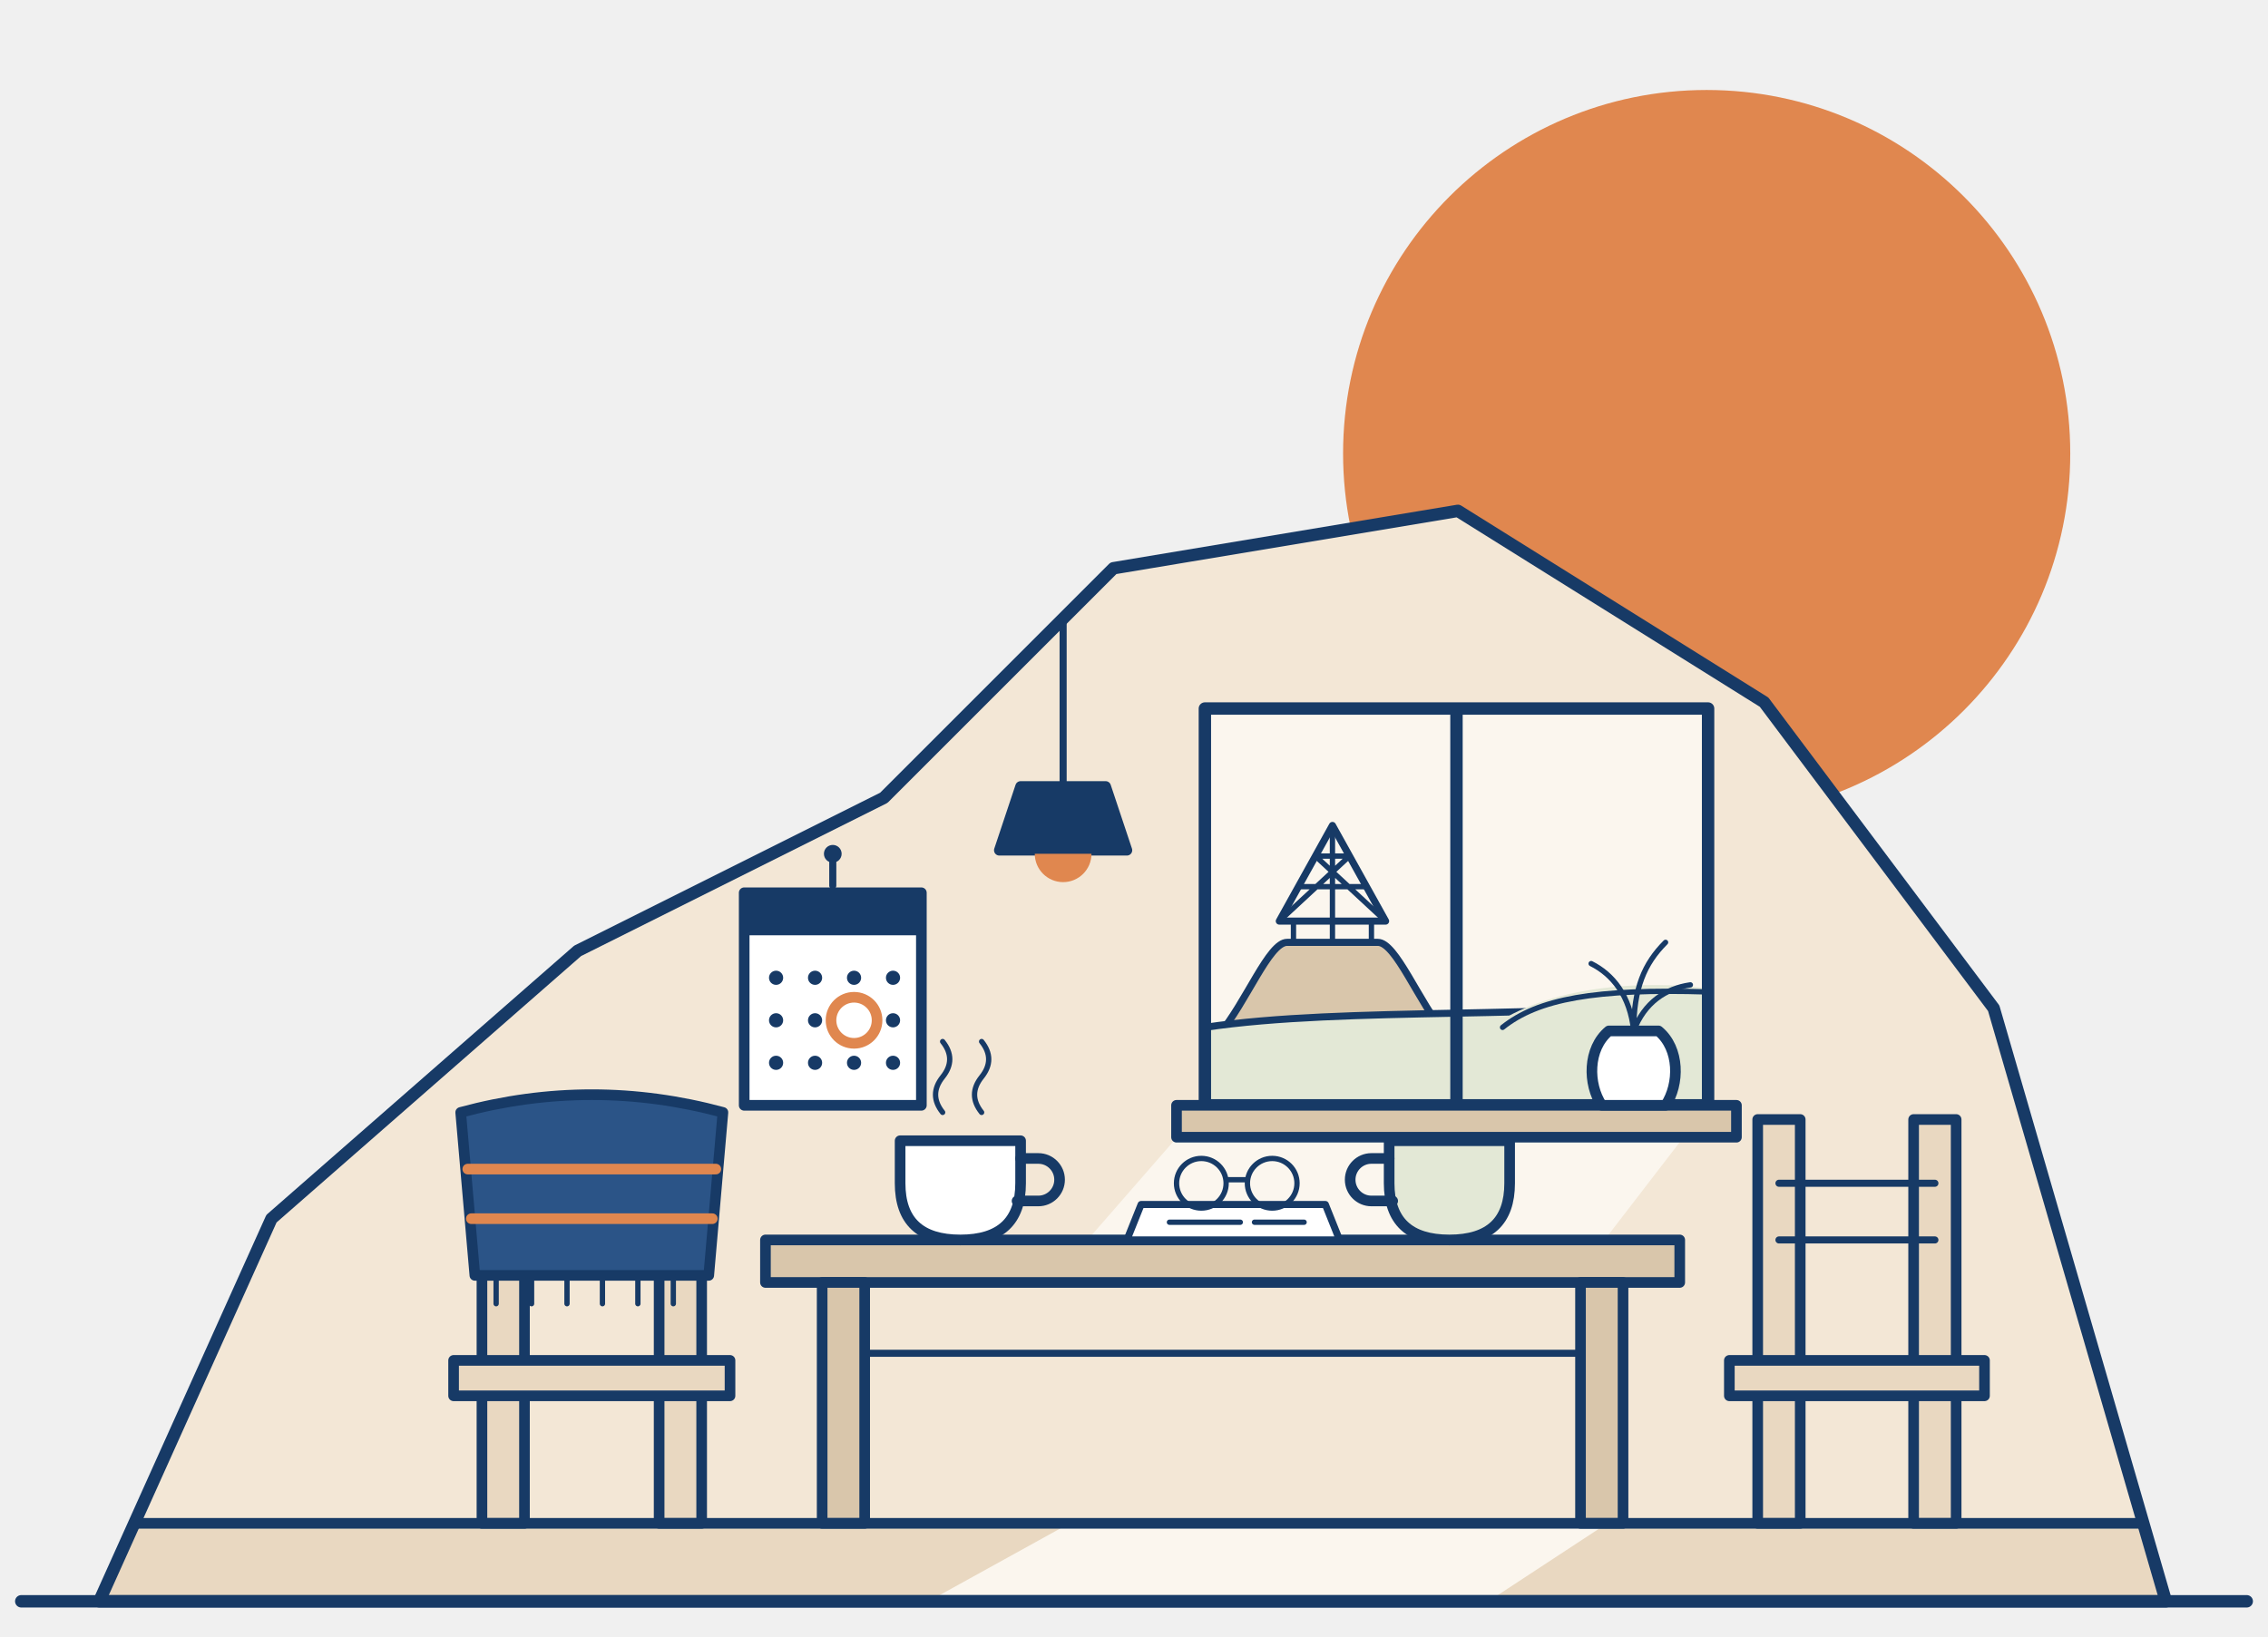
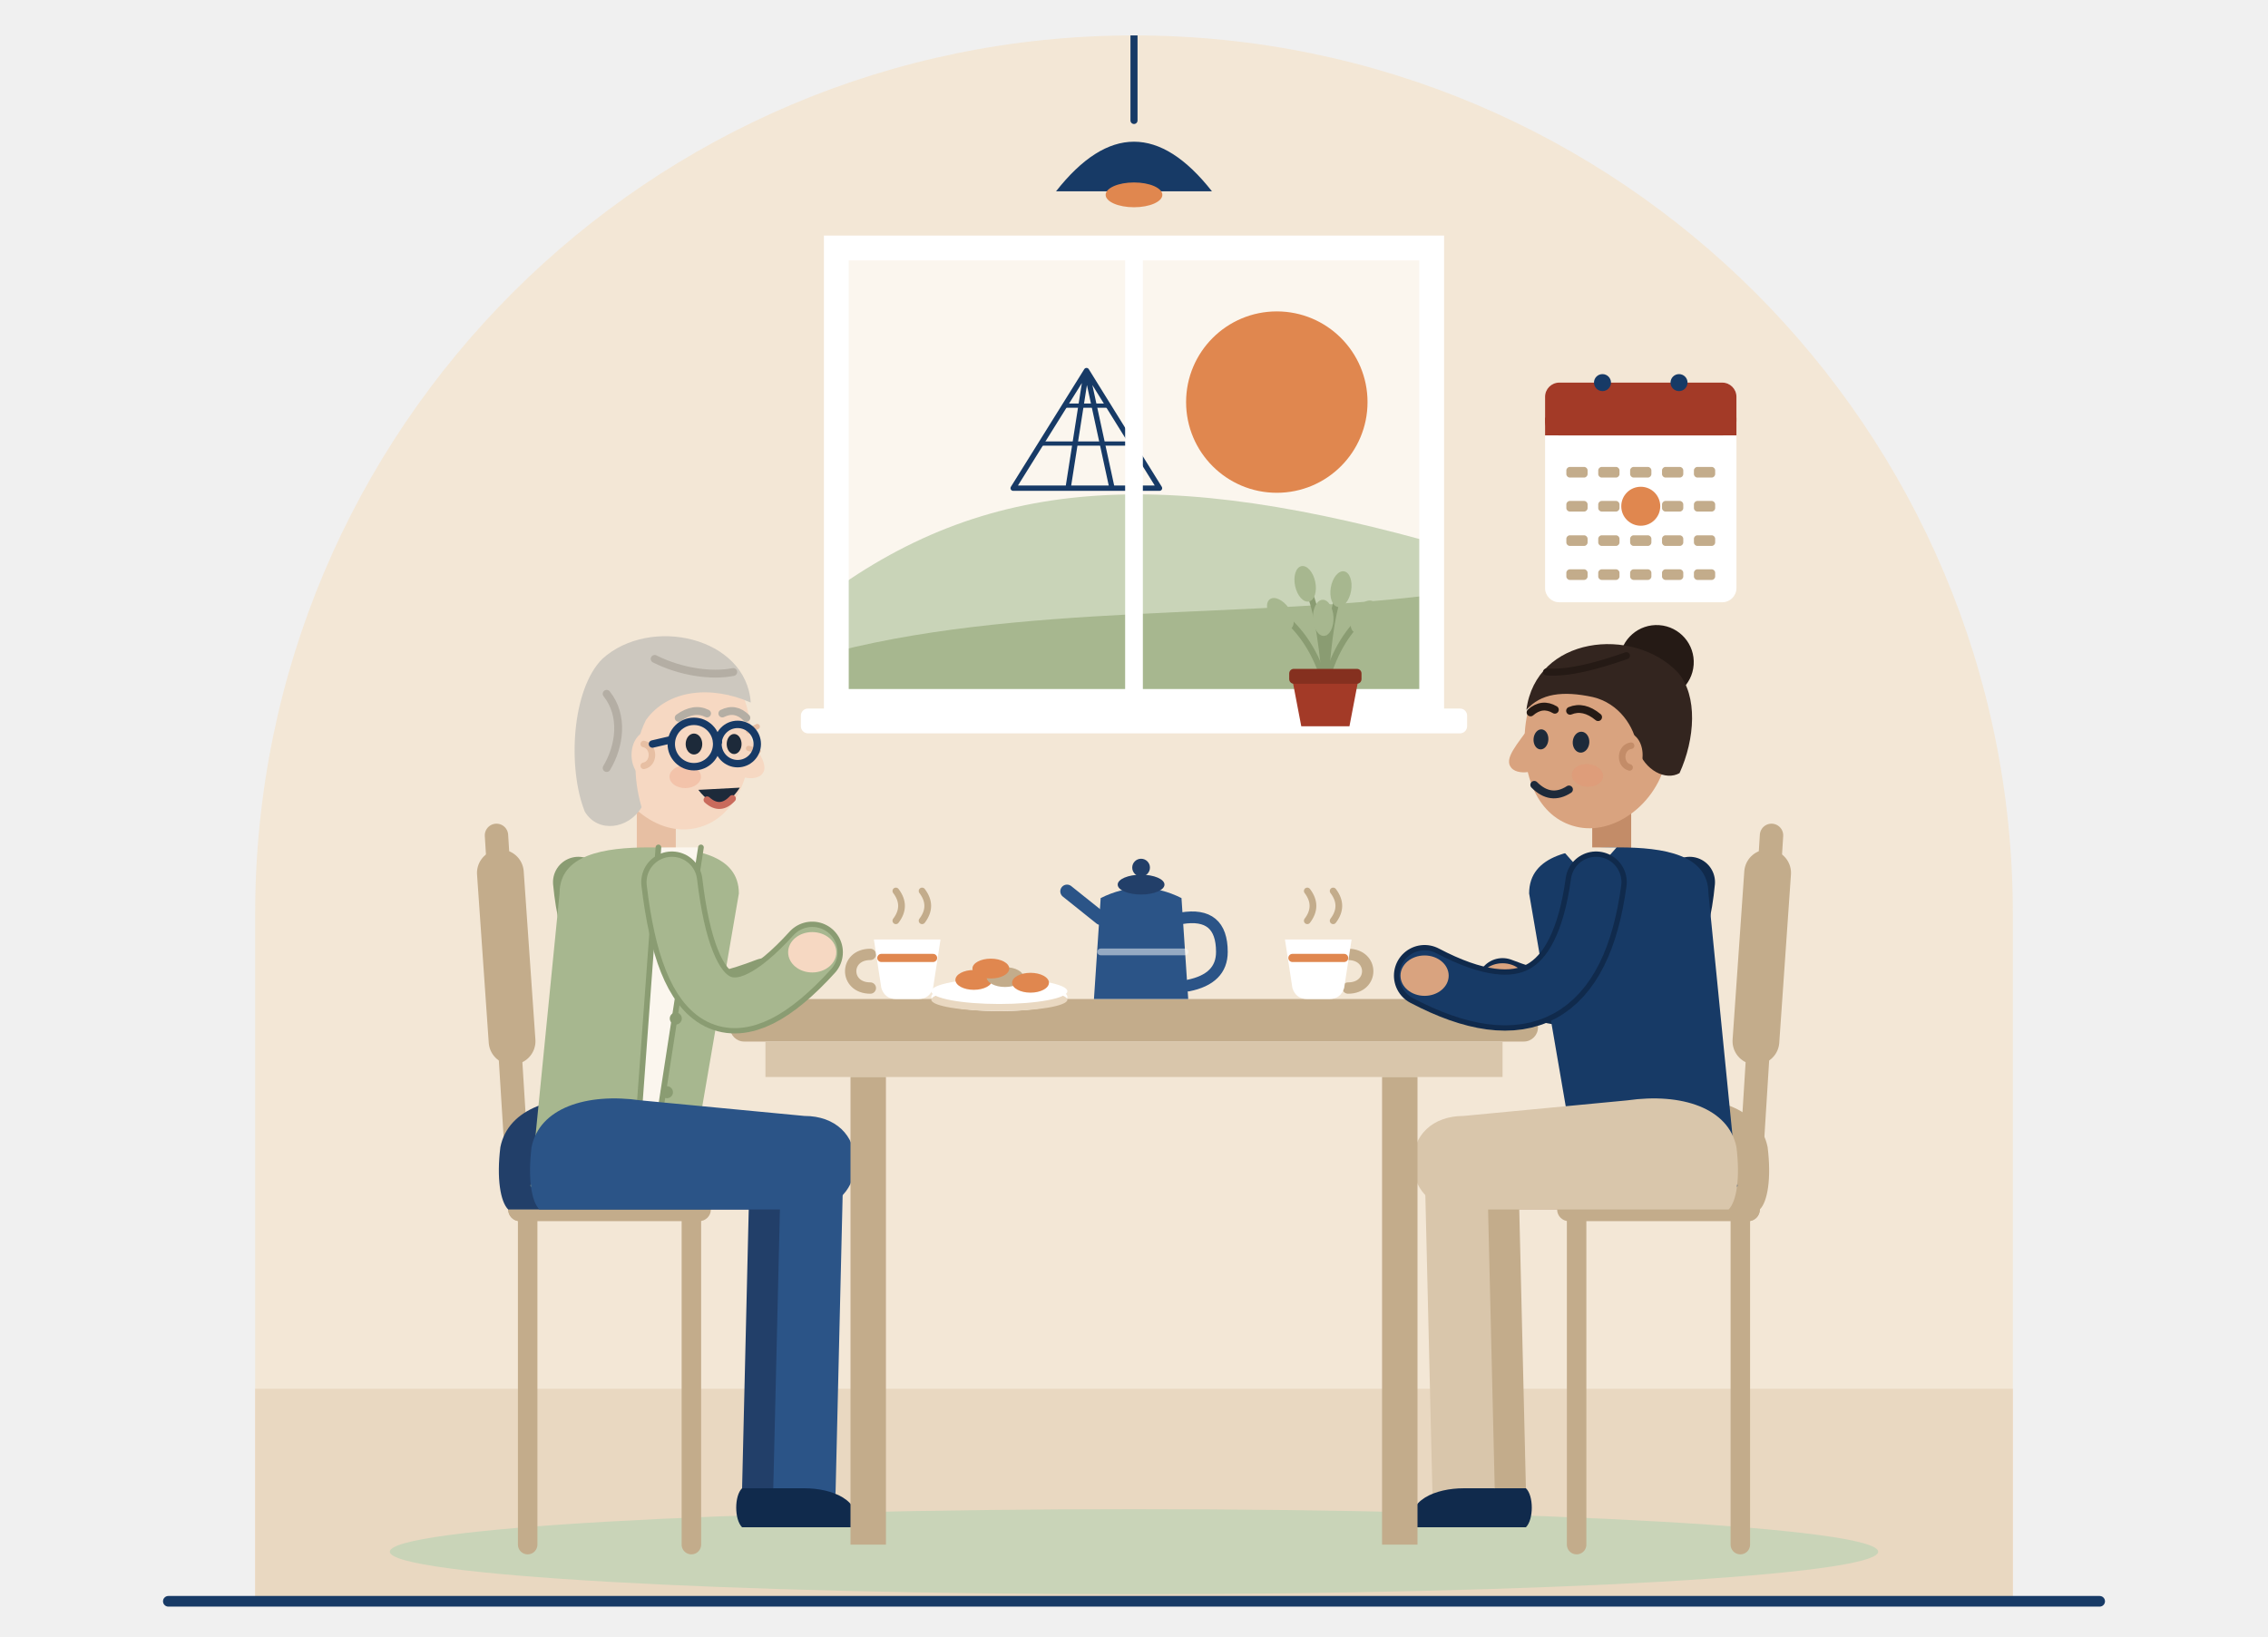
<svg xmlns="http://www.w3.org/2000/svg" viewBox="0 0 640 462" fill="none" stroke-linecap="round" stroke-linejoin="round">
-   <defs>
-     <clipPath id="fels">
-       <path d="M28.0 452.0 76.6 344.0 163.0 268.4 249.4 225.2 314.2 160.4 411.4 144.2 497.8 198.2 562.6 284.6 611.2 452.0z" />
+   <clipPath id="hero">
+     <path d="M72 452 L72 258 A248 248 0 0 1 568 258 L568 452 Z" />
+   </clipPath>
+   <g clip-path="url(#hero)">
+     <rect x="0" y="0" width="640" height="462" fill="#f3e7d6" />
+     <rect x="0" y="392" width="640" height="70" fill="#e9d8c1" />
+     <clipPath id="f23670">
+       <rect x="236" y="70" width="168" height="128" />
    </clipPath>
-   </defs>
-   <circle cx="481.6" cy="128.0" r="102.6" fill="#e0874f" />
-   <g clip-path="url(#fels)">
-     <path fill="#f3e7d6" d="M0 0h640v462H0z" />
-     <path fill="#e9d8c1" d="M0 430h640v462H0z" />
-     <clipPath id="fenster">
-       <path d="M340 200H482V312H340z" />
-     </clipPath>
-     <g clip-path="url(#fenster)">
-       <path fill="#fbf6ee" d="M340 200H482V312H340z" />
-       <path fill="#d9c6ab" stroke="#173a66" stroke-width="2" d="M344 292C351.68 282.9 358.08 266 363.2 266H388.8C393.92 266 400.32 282.9 408 292Z" />
-       <path stroke="#173a66" stroke-width="1.5" d="M361.0 260L376 233L391.0 260ZM365.0 260V266M376 260V266M387.0 260V266M366.4 250.28H385.6M371.2 241.64H380.8M361.0 260L380.8 241.64M391.0 260L371.2 241.64M376 233V260" />
-       <path stroke="#173a66" stroke-width="2" d="M361.0 260L376 233L391.0 260Z" />
-       <path fill="#e3e8d6" stroke="#173a66" stroke-width="2" d="M340 290C380 284 440 288 482 282V312H340z" />
-       <path fill="#e3e8d6" d="M418 292C432 280 458 276 482 279V300H418z" />
-       <path stroke="#173a66" stroke-width="1.5" d="M424 290c10-8 26-11 58-10" />
+     <g clip-path="url(#f23670)">
+       <rect x="236" y="70" width="168" height="128" fill="#fbf6ee" />
+       <circle cx="360.3" cy="113.5" r="25.6" fill="#e0874f" />
+       <path d="M231 169.8 C278 134 328.4 131.4 409 154.5 L409 203 231 203 Z" fill="#c9d4b8" />
+       <path d="M285.9 137.8 306.6 104.6 327.2 137.8 Z M306.6 104.6 L301.4 137.8 M306.6 104.6 L313.8 137.8" stroke="#173a66" stroke-width="1.5" />
+       <path d="M293.8 125.2 L319.4 125.2 M300.4 114.5 L312.8 114.5" stroke="#173a66" stroke-width="1.2" />
+       <path d="M231 185.2 C286.4 169.8 353.6 175 409 167.3 L409 203 231 203 Z" fill="#a7b78f" />
    </g>
-     <path fill="#fbf6ee" d="M340 312H482L452 351H306z" />
-     <path fill="#fbf6ee" d="M300 431H452L420 452H262z" />
-     <path stroke="#173a66" stroke-width="3.5" d="M340 200H482V312H340zM411 200V312" />
-     <path fill="#d9c6ab" stroke="#173a66" stroke-width="3" d="M332 312H490V321H332z" />
-     <path fill="#ffffff" stroke="#173a66" stroke-width="3" d="M452 312c-4-6-4-16 2-21h14c6 5 6 15 2 21z" />
-     <path stroke="#173a66" stroke-width="1.5" d="M461 291c-1-10-6-16-12-19M461 291c0-12 3-19 9-25M461 291c3-8 9-12 16-13" />
-     <path stroke="#173a66" stroke-width="2" d="M300 168V222" />
-     <path fill="#173a66" stroke="#173a66" stroke-width="3" d="M282 240l6-18h24l6 18z" />
-     <path fill="#e0874f" d="M292 241a8 8 0 0 0 16 0z" />
-     <path stroke="#173a66" stroke-width="2" d="M235 250l0-8" />
-     <circle cx="235" cy="241" r="2.5" fill="#173a66" />
-     <path fill="#ffffff" stroke="#173a66" stroke-width="3" d="M210 252h50v60h-50z" />
-     <path fill="#173a66" d="M210 252h50v12h-50z" />
-     <g fill="#173a66">
-       <circle cx="219" cy="276" r="2" />
-       <circle cx="230" cy="276" r="2" />
-       <circle cx="241" cy="276" r="2" />
-       <circle cx="252" cy="276" r="2" />
-       <circle cx="219" cy="288" r="2" />
-       <circle cx="230" cy="288" r="2" />
-       <circle cx="252" cy="288" r="2" />
-       <circle cx="219" cy="300" r="2" />
-       <circle cx="230" cy="300" r="2" />
-       <circle cx="241" cy="300" r="2" />
-       <circle cx="252" cy="300" r="2" />
+     <path d="M232.5 66.5 h175 v135 h-175 Z M239.5 73.5 v121 h161 v-121 Z" fill="#ffffff" fill-rule="evenodd" />
+     <rect x="317.5" y="70" width="5" height="128" fill="#ffffff" />
+     <rect x="226" y="200" width="188" height="7" rx="2" fill="#ffffff" />
+     <path d="M374 193.1 Q370.2 180.1 361.3 173.3" stroke="#8a9c72" stroke-width="1.7" />
+     <ellipse cx="361.3" cy="173.3" rx="5.1" ry="2.9" fill="#a7b78f" transform="rotate(-125 361.3 173.3)" />
+     <path d="M374 193.1 Q372.3 171.6 368.3 164.8" stroke="#8a9c72" stroke-width="1.7" />
+     <ellipse cx="368.3" cy="164.8" rx="5.1" ry="2.9" fill="#a7b78f" transform="rotate(-102 368.3 164.8)" />
+     <path d="M374 193.1 Q375.3 173.1 378.4 166.3" stroke="#8a9c72" stroke-width="1.7" />
+     <ellipse cx="378.4" cy="166.3" rx="5.1" ry="2.9" fill="#a7b78f" transform="rotate(-80 378.4 166.3)" />
+     <path d="M374 193.1 Q377.2 180.9 384.8 174.1" stroke="#8a9c72" stroke-width="1.7" />
+     <ellipse cx="384.8" cy="174.1" rx="5.1" ry="2.9" fill="#a7b78f" transform="rotate(-58 384.8 174.1)" />
+     <path d="M374 193.1 Q373.8 181.2 373.4 174.4" stroke="#8a9c72" stroke-width="1.7" />
+     <ellipse cx="373.4" cy="174.4" rx="5.1" ry="2.9" fill="#a7b78f" transform="rotate(-92 373.4 174.4)" />
+     <path d="M364.6 191.4 L383.4 191.4 380.8 205 367.2 205 Z" fill="#a33a27" />
+     <rect x="363.8" y="188.8" width="20.4" height="4.2" rx="1.3" fill="#85301f" />
+     <rect x="436" y="108" width="54" height="62" rx="4" fill="#ffffff" />
+     <rect x="436" y="108" width="54" height="14.9" rx="4" fill="#a33a27" />
+     <rect x="436" y="117.9" width="54" height="5" fill="#a33a27" />
+     <circle cx="452.2" cy="108" r="2.4" fill="#173a66" />
+     <circle cx="473.8" cy="108" r="2.4" fill="#173a66" />
+     <rect x="442" y="131.8" width="6" height="3" rx="1" fill="#c3ac8b" />
+     <rect x="451" y="131.8" width="6" height="3" rx="1" fill="#c3ac8b" />
+     <rect x="460" y="131.8" width="6" height="3" rx="1" fill="#c3ac8b" />
+     <rect x="469" y="131.8" width="6" height="3" rx="1" fill="#c3ac8b" />
+     <rect x="478" y="131.8" width="6" height="3" rx="1" fill="#c3ac8b" />
+     <rect x="442" y="141.4" width="6" height="3" rx="1" fill="#c3ac8b" />
+     <rect x="451" y="141.4" width="6" height="3" rx="1" fill="#c3ac8b" />
+     <circle cx="463" cy="142.9" r="5.5" fill="#e0874f" />
+     <rect x="469" y="141.4" width="6" height="3" rx="1" fill="#c3ac8b" />
+     <rect x="478" y="141.4" width="6" height="3" rx="1" fill="#c3ac8b" />
+     <rect x="442" y="151.1" width="6" height="3" rx="1" fill="#c3ac8b" />
+     <rect x="451" y="151.1" width="6" height="3" rx="1" fill="#c3ac8b" />
+     <rect x="460" y="151.1" width="6" height="3" rx="1" fill="#c3ac8b" />
+     <rect x="469" y="151.1" width="6" height="3" rx="1" fill="#c3ac8b" />
+     <rect x="478" y="151.1" width="6" height="3" rx="1" fill="#c3ac8b" />
+     <rect x="442" y="160.7" width="6" height="3" rx="1" fill="#c3ac8b" />
+     <rect x="451" y="160.7" width="6" height="3" rx="1" fill="#c3ac8b" />
+     <rect x="460" y="160.7" width="6" height="3" rx="1" fill="#c3ac8b" />
+     <rect x="469" y="160.7" width="6" height="3" rx="1" fill="#c3ac8b" />
+     <rect x="478" y="160.7" width="6" height="3" rx="1" fill="#c3ac8b" />
+     <path d="M320 0 L320 34" stroke="#173a66" stroke-width="2" />
+     <path d="M298 54 Q320 26 342 54 Z" fill="#173a66" />
+     <ellipse cx="320" cy="55" rx="8" ry="3.5" fill="#e0874f" />
+     <ellipse cx="320" cy="438" rx="210" ry="12" fill="#c9d4b8" />
+     <rect x="143.4" y="334.8" width="57.2" height="9.9" rx="3.3" fill="#c3ac8b" />
+     <path d="M148.9 341.4 L148.9 436 M195.1 341.4 L195.1 436" stroke="#c3ac8b" stroke-width="5.5" />
+     <path d="M146.7 341.4 L140.1 235.8" stroke="#c3ac8b" stroke-width="6.6" />
+     <path d="M144.5 293.9 L141.2 246.4" stroke="#c3ac8b" stroke-width="13.2" />
+     <rect x="439.4" y="334.8" width="57.2" height="9.9" rx="3.3" fill="#c3ac8b" />
+     <path d="M444.9 341.4 L444.9 436 M491.1 341.4 L491.1 436" stroke="#c3ac8b" stroke-width="5.5" />
+     <path d="M493.3 341.4 L499.9 235.8" stroke="#c3ac8b" stroke-width="6.6" />
+     <path d="M495.5 293.9 L498.8 246.4" stroke="#c3ac8b" stroke-width="13.2" />
+     <path d="M143.4 341.4 L218.2 341.4 C228.1 341.4 232.5 334.8 232.5 328.2 C232.5 320.5 227 315 218.2 315 L172 310.6 C156.6 308.4 143.4 312.8 141.2 323.8 C140.1 332.6 141.2 339.2 143.4 341.4 Z" fill="#223f69" />
+     <path d="M220.4 328.2 L218.2 420.6" stroke="#223f69" stroke-width="17.6" />
+     <path d="M209.4 431.1 L232.5 431.1 C234.7 423.4 225.9 420.1 218.2 420.1 L209.4 420.1 C207.2 422.2 207.2 428.9 209.4 431.1 Z" fill="#102a4c" />
+     <path d="M163.2 249 Q167.6 296.3 216 277.6" stroke="#8a9c72" stroke-width="14.3" />
+     <ellipse cx="216" cy="277.6" rx="6.8" ry="5.7" fill="#f6d8c2" />
+     <path d="M179.7 226.2 L179.7 242.2 190.7 242.2 190.7 226.2 Z" fill="#e7bfa3" />
+     <path d="M157.9 252.2 C157.9 241.2 170.5 239.2 183.2 239.2 C195.8 239.2 208.5 241.2 208.5 252.2 L194.3 334.8 C187.2 341.8 156.8 341.8 149.7 334.8 Z" fill="#a7b78f" />
+     <path d="M185.8 239.2 L197.8 239.2 182.6 337.8 178.6 337.8 Z" fill="#fbf6ee" />
+     <path d="M185.8 239.2 L178.6 337.8 M197.8 239.2 L182.6 337.8" stroke="#8a9c72" stroke-width="1.6" />
+     <circle cx="193.2" cy="266.7" r="1.7" fill="#8a9c72" />
+     <circle cx="190.7" cy="287.5" r="1.7" fill="#8a9c72" />
+     <circle cx="188.2" cy="308.3" r="1.7" fill="#8a9c72" />
+     <g transform="translate(190.9 209.4) scale(1.232)">
+       <path d="M0 -21 C10 -21 17 -13 17 -1 C17 10 12 19 3 20 C-6 21 -16 12 -16 0 C-16 -12 -10 -21 0 -21 Z" fill="#f6d8c2" />
+       <path d="M15.5 -3 C18.5 2 21.5 5.5 19.5 7.5 C18.5 8.5 16.5 8.5 15 8 Z" fill="#f6d8c2" />
+       <path d="M17 -9 C16 -24 -6 -29 -17 -19 C-24 -12 -25 6 -21 16 C-18 21 -11 20 -8 15 C-10 8 -10 1 -7 -5 C-2 -12 8 -13 17 -9 Z" fill="#cdc8bf" />
+       <path d="M-16 -11 C-12 -6 -13 1 -16 6 M-5 -19 C1 -16 8 -15 13 -16" stroke="#b4aea4" stroke-width="1.8" />
+       <ellipse cx="-6.5" cy="3" rx="3.8" ry="5.4" fill="#f6d8c2" />
+       <path d="M-7.5 0.5 C-5 1 -5 5 -7.5 5.5" stroke="#e7bfa3" stroke-width="1.5" />
+       <ellipse cx="4" cy="0.5" rx="1.9" ry="2.4" fill="#1d2a3a" />
+       <ellipse cx="13.2" cy="0.5" rx="1.7" ry="2.3" fill="#1d2a3a" />
+       <path d="M0.5 -5.5 Q4 -8 7 -6.5 M10.5 -6.5 Q13.5 -8 16 -5.5" stroke="#b4aea4" stroke-width="1.8" />
+       <path d="M5 11 Q10 17.5 14.5 10.5 Z" fill="#1d2a3a" />
+       <path d="M7 13.3 Q10 16 12.8 13" stroke="#c96b5c" stroke-width="1.6" />
+       <ellipse cx="2" cy="8" rx="3.6" ry="2.6" fill="#e98b6d" opacity=".28" />
+       <path d="M16.5 -2.5 l2 -1 M16.5 1.5 l2.2 0.6" stroke="#e7bfa3" stroke-width="1.2" />
+       <circle cx="4" cy="0.5" r="5.2" stroke="#173a66" stroke-width="1.7" />
+       <circle cx="14" cy="0.5" r="4.5" stroke="#173a66" stroke-width="1.7" />
+       <path d="M9.2 0 L9.6 0 M-1.2 -0.5 L-5.5 0.5" stroke="#173a66" stroke-width="1.7" />
    </g>
-     <circle cx="241" cy="288" r="6.5" stroke="#e0874f" stroke-width="3" />
-     <path fill="#e9d8c1" stroke="#173a66" stroke-width="3" d="M136 316h12v114h-12zM186 316h12v114h-12z" />
-     <path stroke="#173a66" stroke-width="2" d="M142 336H192M142 352H192" />
-     <path fill="#e9d8c1" stroke="#173a66" stroke-width="3" d="M128 384H206V394H128z" />
-     <path fill="#2b5487" stroke="#173a66" stroke-width="3" d="M130 314q37-10 74 0l-4 46H134z" />
-     <path stroke="#e0874f" stroke-width="3" d="M132 330H202M133 344H201" />
-     <path stroke="#173a66" stroke-width="1.5" d="M140 360v8M150 360v8M160 360v8M170 360v8M180 360v8M190 360v8" />
-     <path fill="#e9d8c1" stroke="#173a66" stroke-width="3" d="M496 316h12v114h-12zM540 316h12v114h-12z" />
-     <path stroke="#173a66" stroke-width="2" d="M502 334H546M502 350H546" />
-     <path fill="#e9d8c1" stroke="#173a66" stroke-width="3" d="M488 384H560V394H488z" />
-     <path fill="#d9c6ab" stroke="#173a66" stroke-width="3" d="M216 350H474V362H216z" />
-     <path fill="#d9c6ab" stroke="#173a66" stroke-width="3" d="M232 362h12v68h-12zM446 362h12v68h-12z" />
-     <path stroke="#173a66" stroke-width="2" d="M244 382H446" />
-     <path fill="#ffffff" stroke="#173a66" stroke-width="2" d="M318 350l4-10h52l4 10z" />
-     <path stroke="#173a66" stroke-width="1.5" d="M330 345h20M354 345h14" />
-     <path stroke="#173a66" stroke-width="1.5" d="M332 334a7 7 0 1 0 14 0a7 7 0 1 0-14 0M352 334a7 7 0 1 0 14 0a7 7 0 1 0-14 0M346 333h6" />
-     <path fill="#ffffff" stroke="#173a66" stroke-width="3" d="M254 322h34v12q0 16-17 16t-17-16z" />
-     <path stroke="#173a66" stroke-width="3" d="M288 327h5a6 6 0 0 1 0 12h-6" />
-     <path stroke="#173a66" stroke-width="1.5" d="M266 314q-4-5 0-10t0-10M277 314q-4-5 0-10t0-10" />
-     <path fill="#e3e8d6" stroke="#173a66" stroke-width="3" d="M392 322h34v12q0 16-17 16t-17-16z" />
-     <path stroke="#173a66" stroke-width="3" d="M392 327h-5a6 6 0 0 0 0 12h6" />
-     <path stroke="#173a66" stroke-width="3" d="M0 430h640" />
+     <path d="M152.2 341.4 L227 341.4 C236.9 341.4 241.3 334.8 241.3 328.2 C241.3 320.5 235.8 315 227 315 L180.8 310.6 C165.4 308.4 152.2 312.8 150 323.8 C148.9 332.6 150 339.2 152.2 341.4 Z" fill="#2b5487" />
+     <path d="M229.2 328.2 L227 420.6" stroke="#2b5487" stroke-width="17.6" />
+     <path d="M218.2 431.1 L241.3 431.1 C243.5 423.4 234.7 420.1 227 420.1 L218.2 420.1 C216 422.2 216 428.9 218.2 431.1 Z" fill="#102a4c" />
+     <path d="M496.6 341.4 L421.8 341.4 C411.9 341.4 407.5 334.8 407.5 328.2 C407.5 320.5 413 315 421.8 315 L468 310.6 C483.4 308.4 496.6 312.8 498.8 323.8 C499.9 332.6 498.8 339.2 496.6 341.4 Z" fill="#c3ac8b" />
+     <path d="M419.6 328.2 L421.8 420.6" stroke="#c3ac8b" stroke-width="17.6" />
+     <path d="M430.6 431.1 L407.5 431.1 C405.3 423.4 414.1 420.1 421.8 420.1 L430.6 420.1 C432.8 422.2 432.8 428.9 430.6 431.1 Z" fill="#102a4c" />
+     <path d="M476.8 249 Q472.4 296.3 424 277.6" stroke="#102a4c" stroke-width="14.3" />
+     <ellipse cx="424" cy="277.6" rx="6.8" ry="5.7" fill="#d9a37f" />
+     <path d="M449.3 226.2 L449.3 242.2 460.3 242.2 460.3 226.2 Z" fill="#c38c68" />
+     <path d="M431.5 252.2 C431.5 241.2 444.2 239.2 456.8 239.2 C469.4 239.2 482.1 241.2 482.1 252.2 L490.3 334.8 C483.2 341.8 452.8 341.8 445.7 334.8 Z" fill="#173a66" />
+     <path d="M440.2 239.2 L448.2 248.2 456.2 239.2 Z" fill="#f3e7d6" />
+     <g transform="rotate(4 452.6 238)">
+       <g transform="translate(449.1 209.4) scale(-1 1) scale(1.232)">
+         <circle cx="-12" cy="-19" r="8.5" fill="#251a15" />
+         <path d="M0 -21 C10 -21 17 -13 17 -1 C17 10 12 19 3 20 C-6 21 -16 12 -16 0 C-16 -12 -10 -21 0 -21 Z" fill="#d9a37f" />
+         <path d="M15.5 -3 C18.5 2 21.5 5.5 19.5 7.5 C18.5 8.5 16.5 8.5 15 8 Z" fill="#d9a37f" />
+         <path d="M17 -6 C16 -23 -6 -27 -17 -17 C-22 -12 -22 -2 -19 6 C-16 8 -11 6 -9 1 C-8 -4 -4 -9 2 -10 C9 -11 14 -10 17 -6 Z" fill="#33251f" />
+         <path d="M-5 -20 C2 -17 8 -15 13 -15" stroke="#251a15" stroke-width="1.6" />
+         <ellipse cx="-6.5" cy="3" rx="3.8" ry="5.4" fill="#d9a37f" />
+         <path d="M-7.5 0.5 C-5 1 -5 5 -7.5 5.5" stroke="#c38c68" stroke-width="1.5" />
+         <ellipse cx="4" cy="0.5" rx="1.9" ry="2.4" fill="#1d2a3a" />
+         <ellipse cx="13.2" cy="0.5" rx="1.7" ry="2.3" fill="#1d2a3a" />
+         <path d="M0.5 -5.5 Q4 -8 7 -6.5 M10.5 -6.5 Q13.5 -8 16 -5.5" stroke="#251a15" stroke-width="1.8" />
+         <path d="M6 11.5 Q10 14.5 14 11" stroke="#1d2a3a" stroke-width="1.8" />
+         <ellipse cx="2" cy="8" rx="3.6" ry="2.6" fill="#e98b6d" opacity=".28" />
+       </g>
+     </g>
+     <path d="M487.8 341.4 L413 341.4 C403.1 341.4 398.7 334.8 398.7 328.2 C398.7 320.5 404.2 315 413 315 L459.2 310.6 C474.6 308.4 487.8 312.8 490 323.8 C491.1 332.6 490 339.2 487.8 341.4 Z" fill="#d9c6ab" />
+     <path d="M410.8 328.2 L413 420.6" stroke="#d9c6ab" stroke-width="17.6" />
+     <path d="M421.8 431.1 L398.7 431.1 C396.5 423.4 405.3 420.1 413 420.1 L421.8 420.1 C424 422.2 424 428.9 421.8 431.1 Z" fill="#102a4c" />
+     <rect x="206" y="282" width="228" height="12" rx="4" fill="#c3ac8b" />
+     <rect x="216" y="294" width="208" height="10" fill="#d9c6ab" />
+     <rect x="240" y="304" width="10" height="132" fill="#c3ac8b" />
+     <rect x="390" y="304" width="10" height="132" fill="#c3ac8b" />
+     <path d="M308.7 282 L310.6 253.5 Q322 247.8 333.4 253.5 L335.3 282 Z" fill="#2b5487" />
+     <path d="M333.4 259.2 q11.4 -1.9 11.4 9.5 q0 7.6 -9.5 9.5" stroke="#2b5487" stroke-width="3.3" />
+     <path d="M310.6 259.2 l-9.5 -7.6" stroke="#2b5487" stroke-width="3.8" />
+     <ellipse cx="322" cy="249.7" rx="6.6" ry="2.8" fill="#223f69" />
+     <circle cx="322" cy="244.9" r="2.5" fill="#223f69" />
+     <path d="M310.6 268.7 L334.4 268.7" stroke="#ffffff" stroke-width="1.9" opacity=".5" />
+     <ellipse cx="282" cy="281.4" rx="19.2" ry="4" fill="#ffffff" />
+     <ellipse cx="282" cy="282.2" rx="19.2" ry="3.2" fill="#e9d8c1" />
+     <ellipse cx="282" cy="279.8" rx="19.2" ry="3.6" fill="#ffffff" />
+     <ellipse cx="274.8" cy="276.6" rx="5.2" ry="2.8" fill="#e0874f" />
+     <ellipse cx="283.6" cy="275.8" rx="5.2" ry="2.8" fill="#c3ac8b" />
+     <ellipse cx="290.8" cy="277.4" rx="5.2" ry="2.8" fill="#e0874f" />
+     <ellipse cx="279.6" cy="273.4" rx="5.2" ry="2.8" fill="#e0874f" />
+     <path d="M245.6 269.4 c-7.4 0 -7.4 9.5 0 9.5" stroke="#c3ac8b" stroke-width="3.2" />
+     <path d="M246.6 265.2 L265.4 265.2 L263.3 278.9 Q262.3 282 259.1 282 L252.9 282 Q249.7 282 248.7 278.9 Z" fill="#ffffff" />
+     <path d="M248.7 270.4 L263.3 270.4" stroke="#e0874f" stroke-width="2.3" />
+     <path d="M252.8 259.9 q3.2 -4.2 0 -8.4 M260.2 259.9 q3.2 -4.2 0 -8.4" stroke="#c3ac8b" stroke-width="1.9" />
+     <path d="M380.4 269.4 c7.4 0 7.4 9.5 0 9.5" stroke="#c3ac8b" stroke-width="3.2" />
+     <path d="M362.6 265.2 L381.4 265.2 L379.3 278.9 Q378.3 282 375.1 282 L368.9 282 Q365.7 282 364.7 278.9 Z" fill="#ffffff" />
+     <path d="M364.7 270.4 L379.3 270.4" stroke="#e0874f" stroke-width="2.3" />
+     <path d="M368.9 259.9 q3.2 -4.2 0 -8.4 M376.2 259.9 q3.2 -4.2 0 -8.4" stroke="#c3ac8b" stroke-width="1.9" />
+     <path d="M189.6 249 Q196.2 305.1 229.2 268.8" stroke="#8a9c72" stroke-width="17.3" />
+     <path d="M189.6 249 Q196.2 305.1 229.2 268.8" stroke="#a7b78f" stroke-width="14.3" />
+     <ellipse cx="229.2" cy="268.8" rx="6.8" ry="5.7" fill="#f6d8c2" />
+     <path d="M450.4 249 Q443.8 297.4 402 275.4" stroke="#102a4c" stroke-width="17.3" />
+     <path d="M450.4 249 Q443.8 297.4 402 275.4" stroke="#173a66" stroke-width="14.3" />
+     <ellipse cx="402" cy="275.4" rx="6.8" ry="5.7" fill="#d9a37f" />
  </g>
-   <path stroke="#173a66" stroke-width="3.5" d="M28.0 452.0 76.6 344.0 163.0 268.4 249.4 225.2 314.2 160.4 411.4 144.2 497.8 198.2 562.6 284.6 611.2 452.0z" />
-   <path stroke="#173a66" stroke-width="3.5" d="M6 452h628" />
+   <rect x="46" y="450.5" width="548" height="3" rx="1.5" fill="#173a66" />
</svg>
